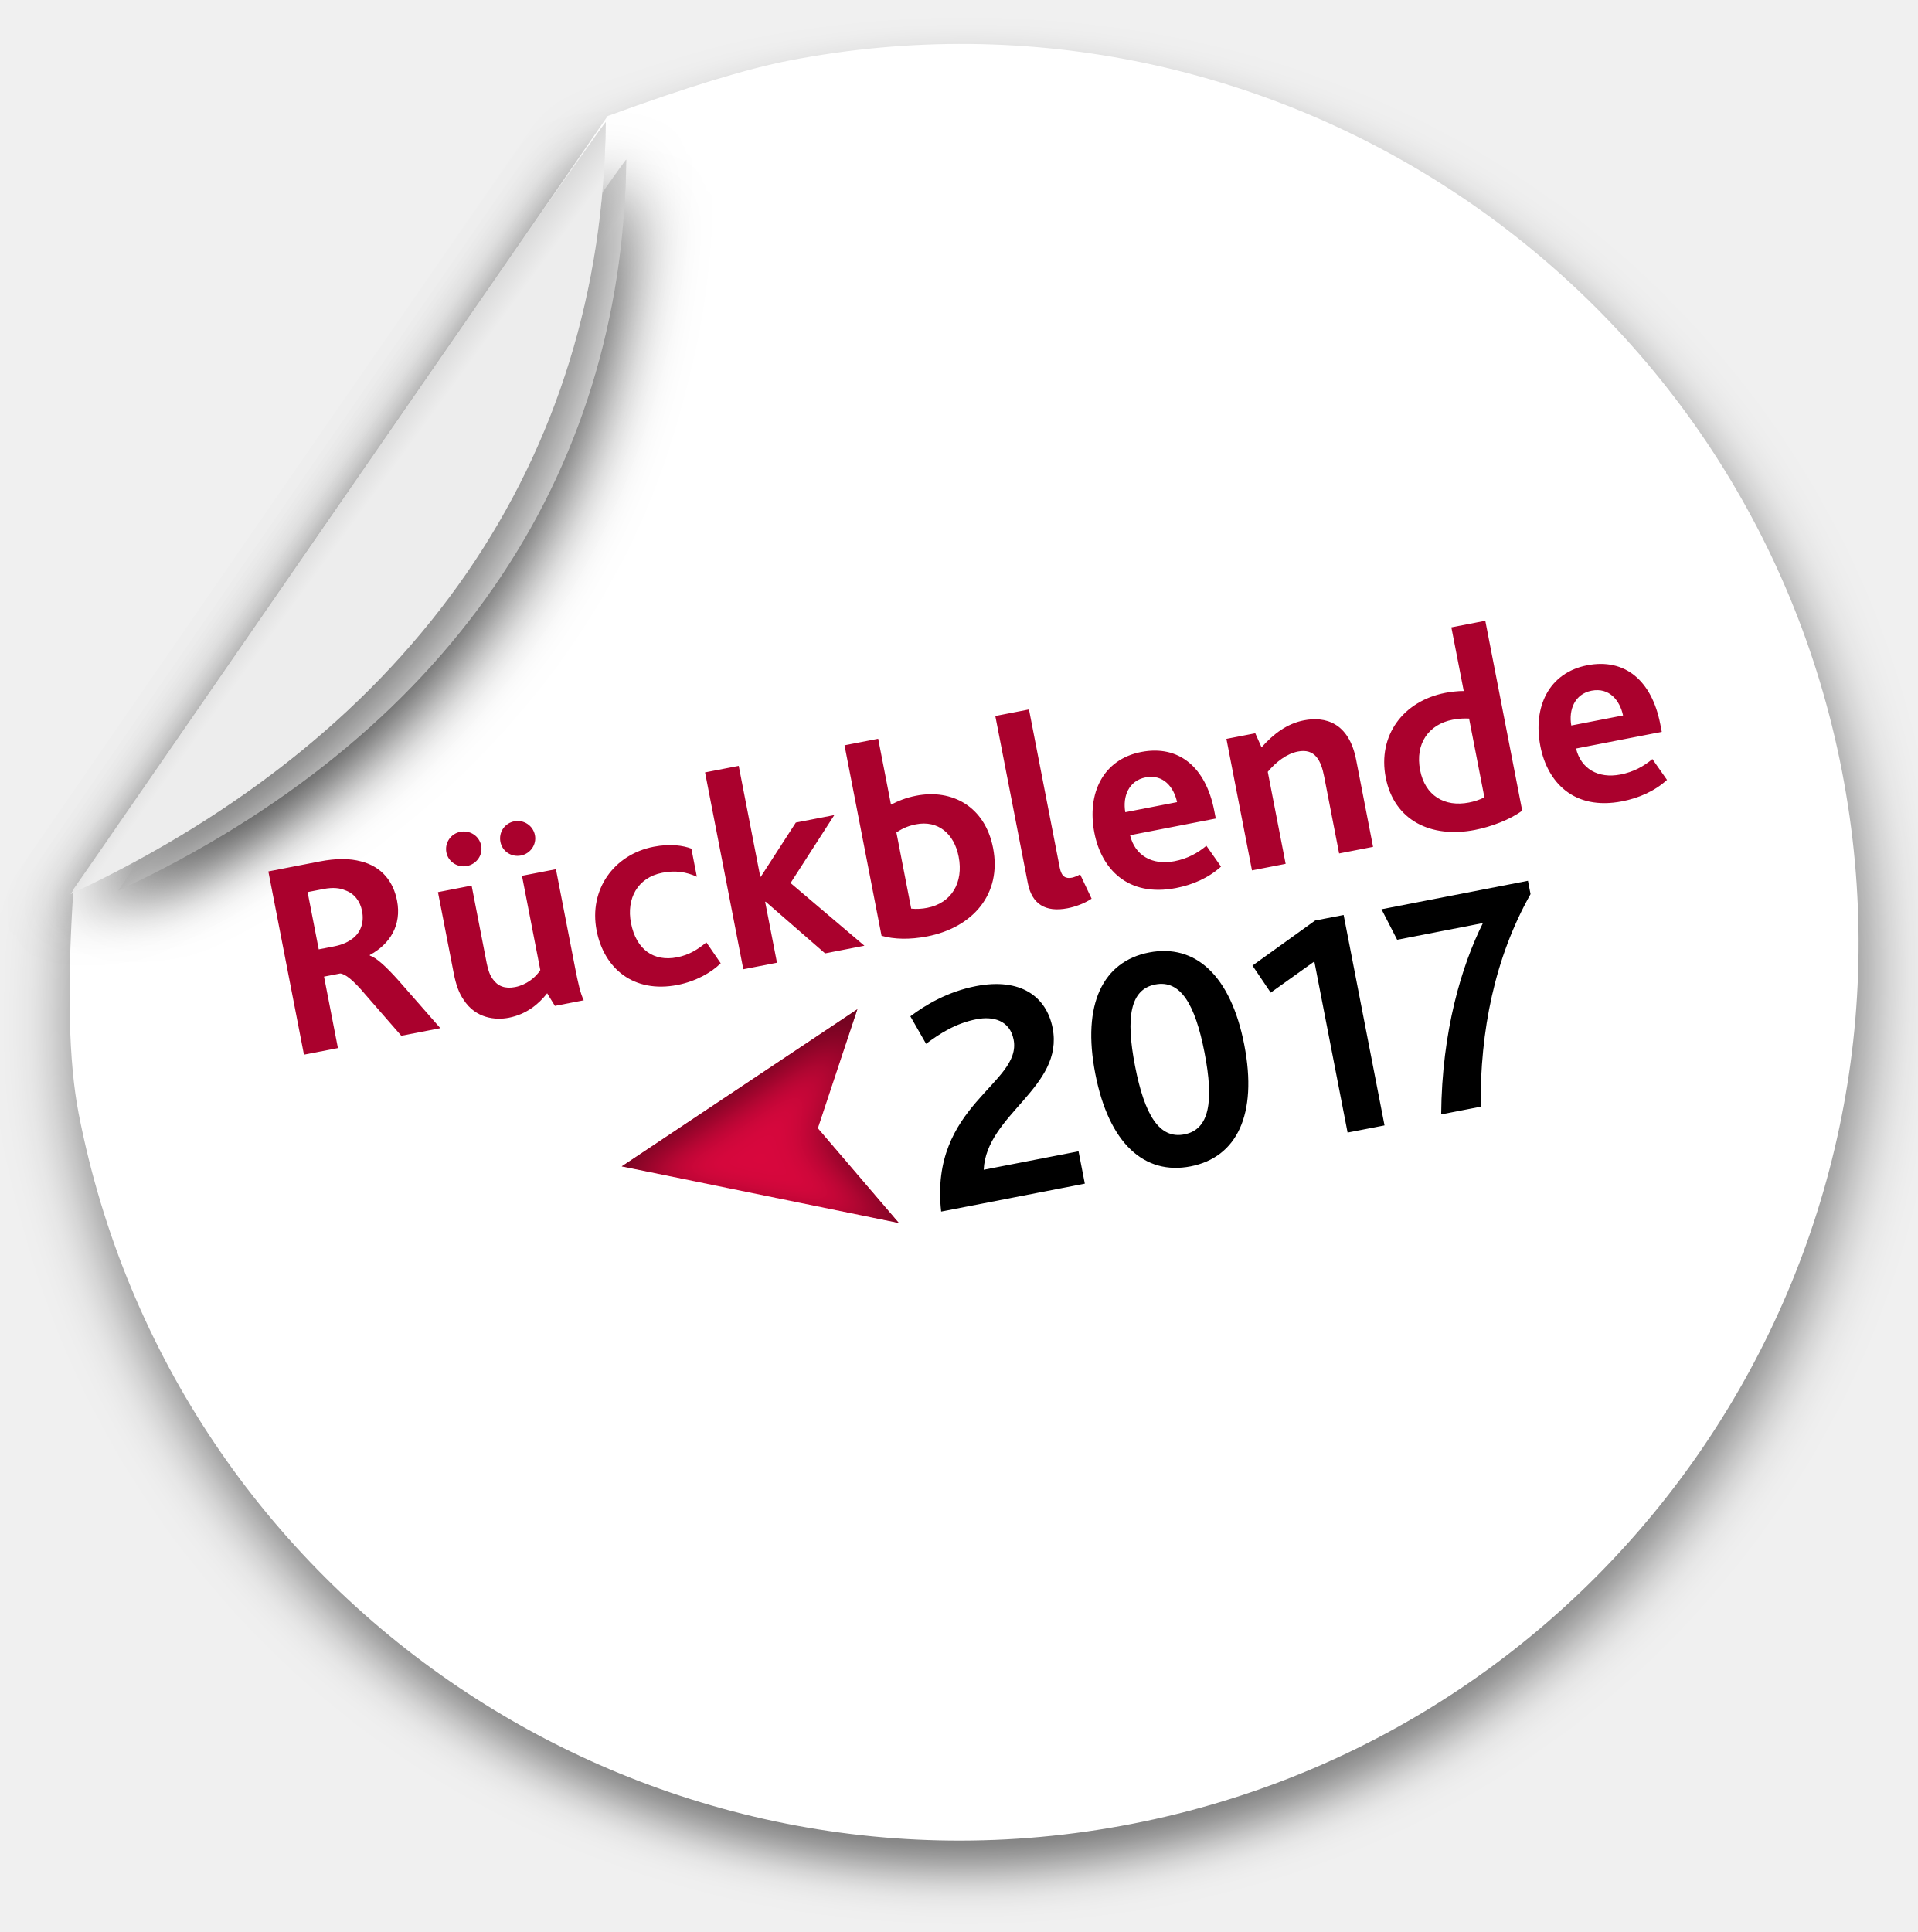
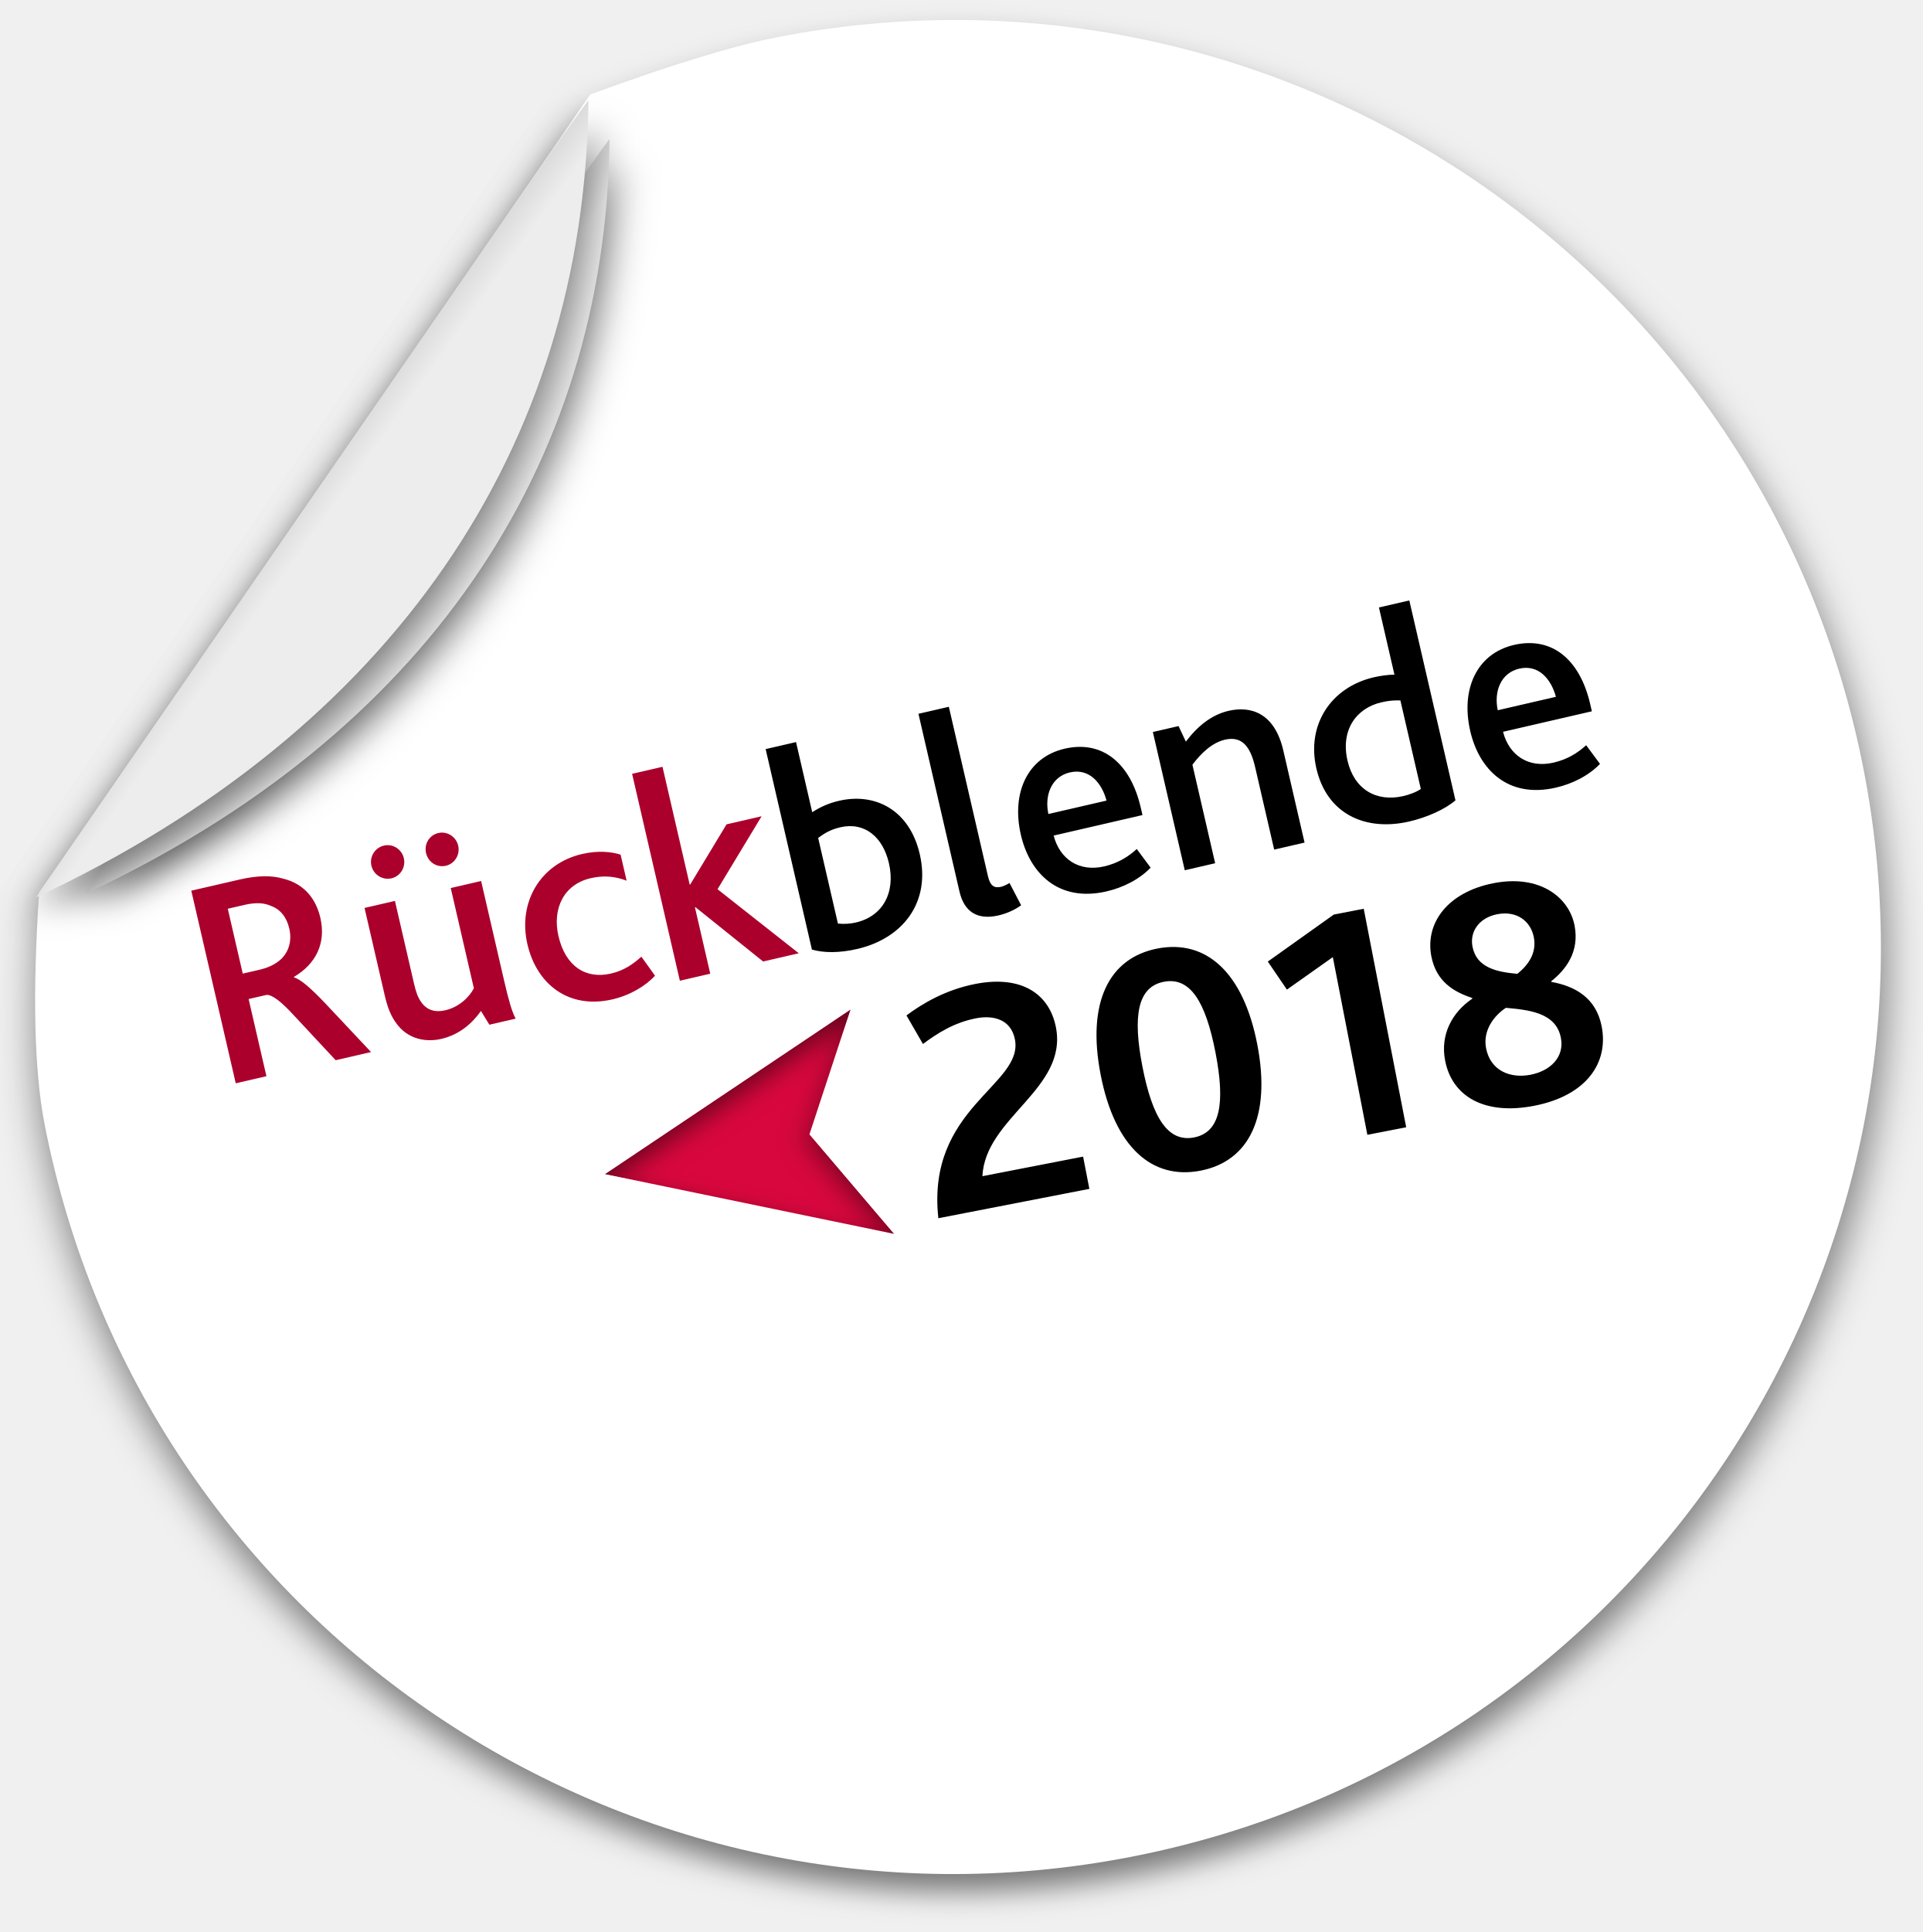
- <svg xmlns="http://www.w3.org/2000/svg" xmlns:xlink="http://www.w3.org/1999/xlink" width="132px" height="133px" viewBox="0 0 132 133" version="1.1">
+ <svg xmlns="http://www.w3.org/2000/svg" xmlns:xlink="http://www.w3.org/1999/xlink" width="218px" height="219px" viewBox="0 0 218 219" version="1.1">
  <defs>
-     <path d="M61.831,123.662 C95.979,123.662 123.662,95.979 123.662,61.831 C123.662,27.683 95.979,0 61.831,0 C58.863,0 54.537,0.455 48.852,1.364 L2.592,46.602 C0.864,53.133 0,58.21 0,61.831 C0,95.979 27.683,123.662 61.831,123.662 Z" id="path-1" />
-     <filter x="-5.7%" y="-4.0%" width="111.3%" height="111.3%" filterUnits="objectBoundingBox" id="filter-2">
+     <path d="M105.065,210.13 C163.091,210.13 210.13,163.091 210.13,105.065 C210.13,47.039 163.091,0 105.065,0 C100.022,0 92.671,0.773 83.011,2.319 L4.405,79.189 C1.468,90.286 0,98.912 0,105.065 C0,163.091 47.039,210.13 105.065,210.13 Z" id="path-1" />
+     <filter x="-3.3%" y="-2.4%" width="106.7%" height="106.7%" filterUnits="objectBoundingBox" id="filter-2">
      <feOffset dx="0" dy="2" in="SourceAlpha" result="shadowOffsetOuter1" />
      <feGaussianBlur stdDeviation="2" in="shadowOffsetOuter1" result="shadowBlurOuter1" />
      <feColorMatrix values="0 0 0 0 0   0 0 0 0 0   0 0 0 0 0  0 0 0 0.5 0" type="matrix" in="shadowBlurOuter1" />
    </filter>
    <linearGradient x1="54.455%" y1="50%" x2="32.77%" y2="27.37%" id="linearGradient-3">
      <stop stop-color="#FFFFFF" stop-opacity="0.5" offset="0%" />
      <stop stop-color="#000000" stop-opacity="0.5" offset="100%" />
    </linearGradient>
-     <path d="M5.608,47.282 C29.771,41.227 45.13,25.997 49.536,4.56 C49.6,4.245 5.608,47.282 5.608,47.282 Z" id="path-4" />
-     <filter x="-15.9%" y="-11.7%" width="131.9%" height="132.8%" filterUnits="objectBoundingBox" id="filter-5">
+     <path d="M9.529,80.343 C50.588,70.055 76.687,44.174 84.173,7.748 C84.283,7.213 9.529,80.343 9.529,80.343 Z" id="path-4" />
+     <filter x="-9.4%" y="-6.9%" width="118.8%" height="119.3%" filterUnits="objectBoundingBox" id="filter-5">
      <feOffset dx="0" dy="2" in="SourceAlpha" result="shadowOffsetOuter1" />
      <feGaussianBlur stdDeviation="2" in="shadowOffsetOuter1" result="shadowBlurOuter1" />
      <feColorMatrix values="0 0 0 0 0   0 0 0 0 0   0 0 0 0 0  0 0 0 0.5 0" type="matrix" in="shadowBlurOuter1" />
    </filter>
-     <path d="M2.344,46.886 C27.812,40.491 44.001,24.403 48.644,1.76 C48.712,1.427 2.344,46.886 2.344,46.886 Z" id="path-6" />
-     <filter x="-15.1%" y="-11.1%" width="130.2%" height="131.0%" filterUnits="objectBoundingBox" id="filter-7">
+     <path d="M3.984,79.67 C47.259,68.803 74.768,41.466 82.658,2.991 C82.774,2.425 3.984,79.67 3.984,79.67 Z" id="path-6" />
+     <filter x="-8.9%" y="-6.5%" width="117.8%" height="118.3%" filterUnits="objectBoundingBox" id="filter-7">
      <feOffset dx="0" dy="2" in="SourceAlpha" result="shadowOffsetOuter1" />
      <feGaussianBlur stdDeviation="2" in="shadowOffsetOuter1" result="shadowBlurOuter1" />
      <feColorMatrix values="0 0 0 0 0   0 0 0 0 0   0 0 0 0 0  0 0 0 0.5 0" type="matrix" in="shadowBlurOuter1" />
    </filter>
-     <polygon id="path-8" points="36 72.527 54 80 49.765 72.527 54 65" />
-     <filter x="-11.1%" y="-13.3%" width="122.2%" height="126.7%" filterUnits="objectBoundingBox" id="filter-9">
+     <polygon id="path-8" points="61.3 122.784 92.173 135.684 84.909 122.784 92.173 109.791" />
+     <filter x="-6.5%" y="-7.7%" width="113.0%" height="115.4%" filterUnits="objectBoundingBox" id="filter-9">
      <feGaussianBlur stdDeviation="1.5" in="SourceAlpha" result="shadowBlurInner1" />
      <feOffset dx="0" dy="1" in="shadowBlurInner1" result="shadowOffsetInner1" />
      <feComposite in="shadowOffsetInner1" in2="SourceAlpha" operator="arithmetic" k2="-1" k3="1" result="shadowInnerInner1" />
      <feColorMatrix values="0 0 0 0 0   0 0 0 0 0   0 0 0 0 0  0 0 0 0.5 0" type="matrix" in="shadowInnerInner1" />
    </filter>
  </defs>
-   <g id="Index" stroke="none" stroke-width="1" fill="none" fill-rule="evenodd">
-     <g id="Nav_01" transform="translate(-55, -38)">
-       <g id="Group-8" transform="translate(121.309, 103) rotate(-11) translate(-121.309, -103) translate(59.30896, 41)">
+   <g id="Tournee-/-exhibition" stroke="none" stroke-width="1" fill="none" fill-rule="evenodd">
+     <g id="Artboard-Copy-2" transform="translate(-104, -66)">
+       <g id="badge_2018" transform="translate(212.692, 173.692) rotate(-11) translate(-212.692, -173.692) translate(107.192, 68.19202)">
        <g id="Group-7">
          <g id="Oval-4">
            <use fill="black" fill-opacity="1" filter="url(#filter-2)" xlink:href="#path-1" />
            <use fill="#FFFFFF" fill-rule="evenodd" xlink:href="#path-1" />
          </g>
          <g id="Oval-4-Copy">
            <use fill="black" fill-opacity="1" filter="url(#filter-5)" xlink:href="#path-4" />
            <use fill="#DBDBDB" fill-rule="evenodd" xlink:href="#path-4" />
            <use fill="url(#linearGradient-3)" fill-rule="evenodd" xlink:href="#path-4" />
          </g>
          <g id="Oval-4-Copy-2">
            <use fill="black" fill-opacity="1" filter="url(#filter-7)" xlink:href="#path-6" />
            <use fill="#DBDBDB" fill-rule="evenodd" xlink:href="#path-6" />
            <use fill="url(#linearGradient-3)" fill-rule="evenodd" xlink:href="#path-6" />
          </g>
        </g>
-         <path d="M16,60.805 L16,47.955 L19.571,47.955 C20.801,47.955 21.674,48.15 22.369,48.482 C23.758,49.125 24.313,50.315 24.313,51.621 C24.313,53.337 23.262,54.468 21.754,54.936 L21.754,54.975 C22.151,55.189 22.686,55.891 23.381,57.061 L25.563,60.805 L22.825,60.805 L20.94,57.549 C20.305,56.398 19.829,55.872 19.512,55.794 L18.381,55.794 L18.381,60.805 L16,60.805 Z M18.381,53.883 L19.452,53.883 C20.067,53.883 20.504,53.766 20.901,53.552 C21.456,53.24 21.813,52.655 21.813,51.855 C21.813,51.173 21.516,50.568 20.94,50.237 C20.623,50.022 20.186,49.866 19.472,49.866 L18.381,49.866 L18.381,53.883 Z M30.325,61 C31.555,61 32.527,60.474 33.242,59.85 L33.599,60.805 L35.622,60.805 C35.484,60.318 35.464,59.518 35.464,58.524 L35.464,51.582 L33.083,51.582 L33.083,58.192 C32.666,58.641 31.932,59.011 31.158,59.011 C30.444,59.011 29.988,58.719 29.75,58.173 C29.611,57.88 29.551,57.51 29.551,57.022 L29.551,51.582 L27.19,51.582 L27.19,57.256 C27.19,58.114 27.289,58.68 27.508,59.187 C28.083,60.63 29.412,61 30.325,61 Z M29.492,50.198 C30.166,50.198 30.722,49.671 30.722,49.008 C30.722,48.326 30.166,47.799 29.492,47.799 C28.837,47.799 28.281,48.326 28.281,49.008 C28.281,49.671 28.837,50.198 29.492,50.198 Z M33.281,50.198 C33.936,50.198 34.492,49.671 34.492,49.008 C34.492,48.326 33.936,47.799 33.281,47.799 C32.607,47.799 32.071,48.326 32.071,49.008 C32.071,49.671 32.607,50.198 33.281,50.198 Z M42.15,61 C43.44,61 44.61,60.61 45.364,60.103 L44.67,58.504 C44.015,58.855 43.36,59.128 42.487,59.128 C40.88,59.128 39.829,58.095 39.829,56.203 C39.829,54.507 40.86,53.22 42.606,53.22 C43.519,53.22 44.233,53.474 44.888,53.942 L44.888,51.972 C44.392,51.66 43.539,51.348 42.368,51.348 C39.571,51.348 37.408,53.396 37.408,56.262 C37.408,58.933 39.095,61 42.15,61 Z M46.813,60.805 L49.174,60.805 L49.174,56.535 L49.213,56.535 L52.547,60.805 L55.305,60.805 L51.138,55.599 L54.987,51.582 L52.289,51.582 L49.213,54.78 L49.174,54.78 L49.174,47 L46.813,47 L46.813,60.805 Z M59.669,61 C58.459,61 57.388,60.766 56.594,60.357 L56.594,47 L58.955,47 L58.955,51.621 C59.491,51.465 60.046,51.348 60.781,51.348 C63.28,51.348 65.284,52.967 65.284,55.891 C65.284,59.128 62.864,61 59.669,61 Z M60.046,59.07 C61.753,59.07 62.844,57.841 62.844,56.028 C62.844,54.409 61.931,53.279 60.384,53.279 C59.669,53.279 59.253,53.454 58.955,53.571 L58.955,58.914 C59.332,59.031 59.709,59.07 60.046,59.07 Z M67.169,58.719 C67.169,60.181 67.963,60.942 69.53,60.942 C70.066,60.942 70.721,60.844 71.276,60.61 L70.82,58.816 C70.622,58.894 70.344,58.933 70.225,58.933 C69.788,58.933 69.53,58.738 69.53,58.095 L69.53,47 L67.169,47 L67.169,58.719 Z M80.72,56.827 L74.709,56.827 C74.768,58.251 75.8,59.167 77.367,59.167 C78.3,59.167 79.054,58.914 79.728,58.543 L80.443,60.142 C79.451,60.747 78.28,61 77.129,61 C73.717,61 72.328,58.699 72.328,56.203 C72.328,53.435 73.875,51.348 76.554,51.348 C79.193,51.348 80.72,53.22 80.72,56.281 L80.72,56.827 Z M74.689,55.209 L78.32,55.209 C78.3,54.156 77.764,53.123 76.514,53.123 C75.344,53.123 74.709,54.097 74.689,55.209 Z M82.486,60.805 L84.847,60.805 L84.847,54.351 C85.542,53.786 86.375,53.376 87.149,53.376 C88.359,53.376 88.597,54.292 88.597,55.423 L88.597,60.805 L90.978,60.805 L90.978,54.702 C90.978,52.07 89.45,51.348 87.962,51.348 C86.792,51.348 85.74,51.855 84.748,52.616 L84.51,51.582 L82.486,51.582 L82.486,60.805 Z M98.081,61 C95.026,61 92.744,59.323 92.744,56.281 C92.744,53.357 94.907,51.348 97.883,51.348 C98.24,51.348 98.776,51.387 99.153,51.465 L99.153,47 L101.533,47 L101.533,60.318 C100.601,60.766 99.232,61 98.081,61 Z M98.041,59.07 C98.359,59.07 98.835,59.031 99.153,58.914 L99.153,53.396 C98.795,53.318 98.498,53.259 98.022,53.259 C96.375,53.259 95.165,54.351 95.165,56.242 C95.165,58.036 96.335,59.07 98.041,59.07 Z M112,56.827 L105.988,56.827 C106.048,58.251 107.079,59.167 108.647,59.167 C109.579,59.167 110.333,58.914 111.008,58.543 L111.722,60.142 C110.73,60.747 109.56,61 108.409,61 C104.996,61 103.607,58.699 103.607,56.203 C103.607,53.435 105.155,51.348 107.833,51.348 C110.472,51.348 112,53.22 112,56.281 L112,56.827 Z M105.968,55.209 L109.599,55.209 C109.579,54.156 109.044,53.123 107.794,53.123 C106.623,53.123 105.988,54.097 105.968,55.209 Z" id="Rückblende" fill="#AA012D" />
-         <path d="M57,79.778 L67.075,79.778 L67.075,77.511 L60.424,77.511 C61.324,73.8 66.943,73 66.943,68.844 C66.943,66.622 65.429,65 62.312,65 C60.336,65 58.668,65.6 57.483,66.178 L58.185,68.244 C59.239,67.733 60.446,67.244 61.917,67.244 C63.08,67.244 64.155,67.756 64.155,69.111 C64.155,72.2 57.593,72.422 57,79.778 Z M74.45,80 C71.223,80 69.226,77.4 69.226,72.489 C69.226,67.6 71.223,65 74.45,65 C77.676,65 79.674,67.6 79.674,72.489 C79.674,77.4 77.676,80 74.45,80 Z M74.45,77.756 C76.206,77.756 76.886,75.933 76.886,72.489 C76.886,69.067 76.206,67.244 74.45,67.244 C72.694,67.244 72.013,69.067 72.013,72.489 C72.013,75.933 72.694,77.756 74.45,77.756 Z M85.504,79.778 L88.094,79.778 L88.094,65.022 L86.096,65.022 L81.268,67.244 L82.146,69.311 L85.504,67.778 L85.504,79.778 Z M92.067,79.778 L94.832,79.778 C95.798,74.644 97.73,69.911 101,66.067 L101,65.133 L90.728,65.133 L91.386,67.4 L97.4,67.4 C95.403,70 93.208,74.156 92.067,79.778 Z" id="2017" fill="#000000" />
+         <path d="M97.445,134.902 L114.887,134.902 L114.887,131.178 L103.259,131.178 C104.817,124.718 114.659,123.312 114.659,116.206 C114.659,112.406 112.037,109.632 106.641,109.632 C103.221,109.632 100.333,110.658 98.281,111.646 L99.497,115.18 C101.321,114.306 103.411,113.47 105.957,113.47 C107.971,113.47 109.833,114.344 109.833,116.662 C109.833,121.944 98.471,122.324 97.445,134.902 Z M127.655,135.282 C122.069,135.282 118.611,130.836 118.611,122.438 C118.611,114.078 122.069,109.632 127.655,109.632 C133.241,109.632 136.699,114.078 136.699,122.438 C136.699,130.836 133.241,135.282 127.655,135.282 Z M127.655,131.444 C130.695,131.444 131.873,128.328 131.873,122.438 C131.873,116.586 130.695,113.47 127.655,113.47 C124.615,113.47 123.437,116.586 123.437,122.438 C123.437,128.328 124.615,131.444 127.655,131.444 Z M146.997,134.902 L151.481,134.902 L151.481,109.67 L148.023,109.67 L139.663,113.47 L141.183,117.004 L146.997,114.382 L146.997,134.902 Z M166.187,135.282 C160.449,135.282 157.257,132.47 157.257,128.328 C157.257,125.288 159.119,123.084 161.627,122.02 L161.627,121.944 C159.727,120.88 157.979,119.36 157.979,116.434 C157.979,112.558 161.209,109.632 166.491,109.632 C171.811,109.632 174.585,112.824 174.585,116.092 C174.585,119.17 172.609,120.842 170.785,121.792 L170.785,121.868 C173.331,122.856 175.421,124.604 175.421,127.91 C175.421,132.09 172.267,135.282 166.187,135.282 Z M166.453,131.748 C168.733,131.748 170.633,130.532 170.633,128.29 C170.633,125.364 167.631,124.49 165.161,123.768 C163.679,124.376 162.083,125.782 162.083,127.834 C162.083,130.456 164.135,131.748 166.453,131.748 Z M167.175,120.234 C168.543,119.512 169.797,118.372 169.797,116.51 C169.797,114.686 168.505,113.166 166.225,113.166 C164.173,113.166 162.767,114.458 162.767,116.244 C162.767,118.676 164.933,119.588 167.175,120.234 Z" id="2018" fill="#000000" />
+         <path d="M93.764,101.759 C91.724,101.759 89.99,101.351 88.766,100.671 L88.766,77.347 L92.302,77.347 L92.302,85.507 C93.254,85.167 94.24,84.929 95.566,84.929 C99.748,84.929 103.114,87.717 103.114,92.885 C103.114,98.495 99.102,101.759 93.764,101.759 Z M94.308,98.801 C97.436,98.801 99.476,96.523 99.476,93.089 C99.476,90.029 97.844,87.887 95.022,87.887 C93.628,87.887 92.812,88.295 92.302,88.499 L92.302,98.461 C92.982,98.699 93.696,98.801 94.308,98.801 Z M106.548,98.019 C106.548,100.365 107.772,101.657 110.254,101.657 C111.104,101.657 112.158,101.487 113.008,101.113 L112.294,98.359 C111.988,98.461 111.512,98.563 111.274,98.563 C110.492,98.563 110.084,98.223 110.084,97.033 L110.084,77.347 L106.548,77.347 L106.548,98.019 Z M122.8,101.759 C117.19,101.759 114.776,97.781 114.776,93.327 C114.776,88.465 117.462,84.929 121.814,84.929 C126.2,84.929 128.716,88.193 128.716,93.395 L128.716,94.245 L118.38,94.245 C118.448,96.999 120.25,98.937 123.174,98.937 C124.772,98.937 126.064,98.495 127.22,97.849 L128.274,100.263 C126.71,101.283 124.704,101.759 122.8,101.759 Z M118.346,91.729 L125.112,91.729 C125.044,89.689 124.058,87.683 121.78,87.683 C119.638,87.683 118.38,89.553 118.346,91.729 Z M131.98,101.419 L135.516,101.419 L135.516,89.961 C136.808,88.873 138.27,88.023 139.766,88.023 C141.908,88.023 142.384,89.723 142.384,91.831 L142.384,101.419 L145.92,101.419 L145.92,90.709 C145.92,86.289 143.438,84.929 140.888,84.929 C138.882,84.929 137.046,85.847 135.38,87.241 L134.972,85.337 L131.98,85.337 L131.98,101.419 Z M158.024,101.759 C152.992,101.759 149.116,98.903 149.116,93.531 C149.116,88.431 152.822,84.929 157.786,84.929 C158.5,84.929 159.418,84.997 160.132,85.167 L160.132,77.347 L163.668,77.347 L163.668,100.603 C162.24,101.351 160.03,101.759 158.024,101.759 Z M158.024,98.801 C158.67,98.801 159.554,98.699 160.132,98.461 L160.132,88.159 C159.452,87.989 158.908,87.887 157.99,87.887 C155.032,87.887 152.754,89.927 152.754,93.463 C152.754,96.795 154.862,98.801 158.024,98.801 Z M175.092,101.759 C169.482,101.759 167.068,97.781 167.068,93.327 C167.068,88.465 169.754,84.929 174.106,84.929 C178.492,84.929 181.008,88.193 181.008,93.395 L181.008,94.245 L170.672,94.245 C170.74,96.999 172.542,98.937 175.466,98.937 C177.064,98.937 178.356,98.495 179.512,97.849 L180.566,100.263 C179.002,101.283 176.996,101.759 175.092,101.759 Z M170.638,91.729 L177.404,91.729 C177.336,89.689 176.35,87.683 174.072,87.683 C171.93,87.683 170.672,89.553 170.638,91.729 Z" id="blende" fill="#000000" transform="translate(134.8865, 89.55288) rotate(-2) translate(-134.8865, -89.55288) " />
+         <path d="M21.728,103.55 L21.728,81.144 L27.338,81.144 C29.514,81.144 31.044,81.518 32.2,82.164 C34.41,83.286 35.294,85.258 35.294,87.434 C35.294,90.46 33.56,92.432 30.874,93.282 L30.874,93.35 C31.554,93.724 32.438,94.948 33.628,96.954 L37.47,103.55 L33.356,103.55 L29.922,97.6 C28.834,95.662 28.018,94.71 27.406,94.574 L25.298,94.574 L25.298,103.55 L21.728,103.55 Z M25.298,91.616 L27.202,91.616 C28.324,91.616 29.14,91.412 29.888,91.004 C30.908,90.392 31.588,89.304 31.588,87.808 C31.588,86.55 31.112,85.462 30.126,84.85 C29.514,84.374 28.63,84.068 27.236,84.068 L25.298,84.068 L25.298,91.616 Z M45.562,103.89 C47.67,103.89 49.37,102.972 50.662,101.816 L51.24,103.55 L54.3,103.55 C54.062,102.7 53.994,101.306 53.994,99.096 L53.994,87.468 L50.458,87.468 L50.458,99.13 C49.676,100.048 48.282,100.83 46.752,100.83 C45.494,100.83 44.678,100.32 44.27,99.266 C44.032,98.688 43.964,98.008 43.964,97.09 L43.964,87.468 L40.428,87.468 L40.428,97.566 C40.428,98.994 40.564,99.912 40.904,100.796 C41.822,103.244 43.998,103.89 45.562,103.89 Z M44.168,84.884 C45.188,84.884 46.038,84.034 46.038,82.98 C46.038,81.926 45.188,81.076 44.168,81.076 C43.114,81.076 42.264,81.926 42.264,82.98 C42.264,84.034 43.114,84.884 44.168,84.884 Z M50.492,84.884 C51.512,84.884 52.362,84.034 52.362,82.98 C52.362,81.926 51.512,81.076 50.492,81.076 C49.438,81.076 48.622,81.926 48.622,82.98 C48.622,84.034 49.438,84.884 50.492,84.884 Z M65.486,103.89 C67.594,103.89 69.566,103.21 70.79,102.36 L69.77,99.912 C68.648,100.524 67.526,101 65.962,101 C63.038,101 61.134,99.028 61.134,95.526 C61.134,92.33 63.038,89.95 66.166,89.95 C67.73,89.95 68.954,90.392 70.076,91.14 L70.076,88.114 C69.158,87.57 67.73,87.06 65.826,87.06 C60.998,87.06 57.496,90.732 57.496,95.628 C57.496,100.252 60.352,103.89 65.486,103.89 Z M73.408,103.55 L76.944,103.55 L76.944,95.832 L77.012,95.832 L83.098,103.55 L87.246,103.55 L79.902,94.404 L86.634,87.468 L82.554,87.468 L77.012,93.18 L76.944,93.18 L76.944,79.478 L73.408,79.478 L73.408,103.55 Z" id="Rück" fill="#AB002C" transform="translate(54.48702, 91.68389) rotate(-2) translate(-54.48702, -91.68389) " />
        <g id="Path-2">
          <use fill="#D8073D" fill-rule="evenodd" xlink:href="#path-8" />
          <use fill="black" fill-opacity="1" filter="url(#filter-9)" xlink:href="#path-8" />
        </g>
      </g>
    </g>
  </g>
</svg>
